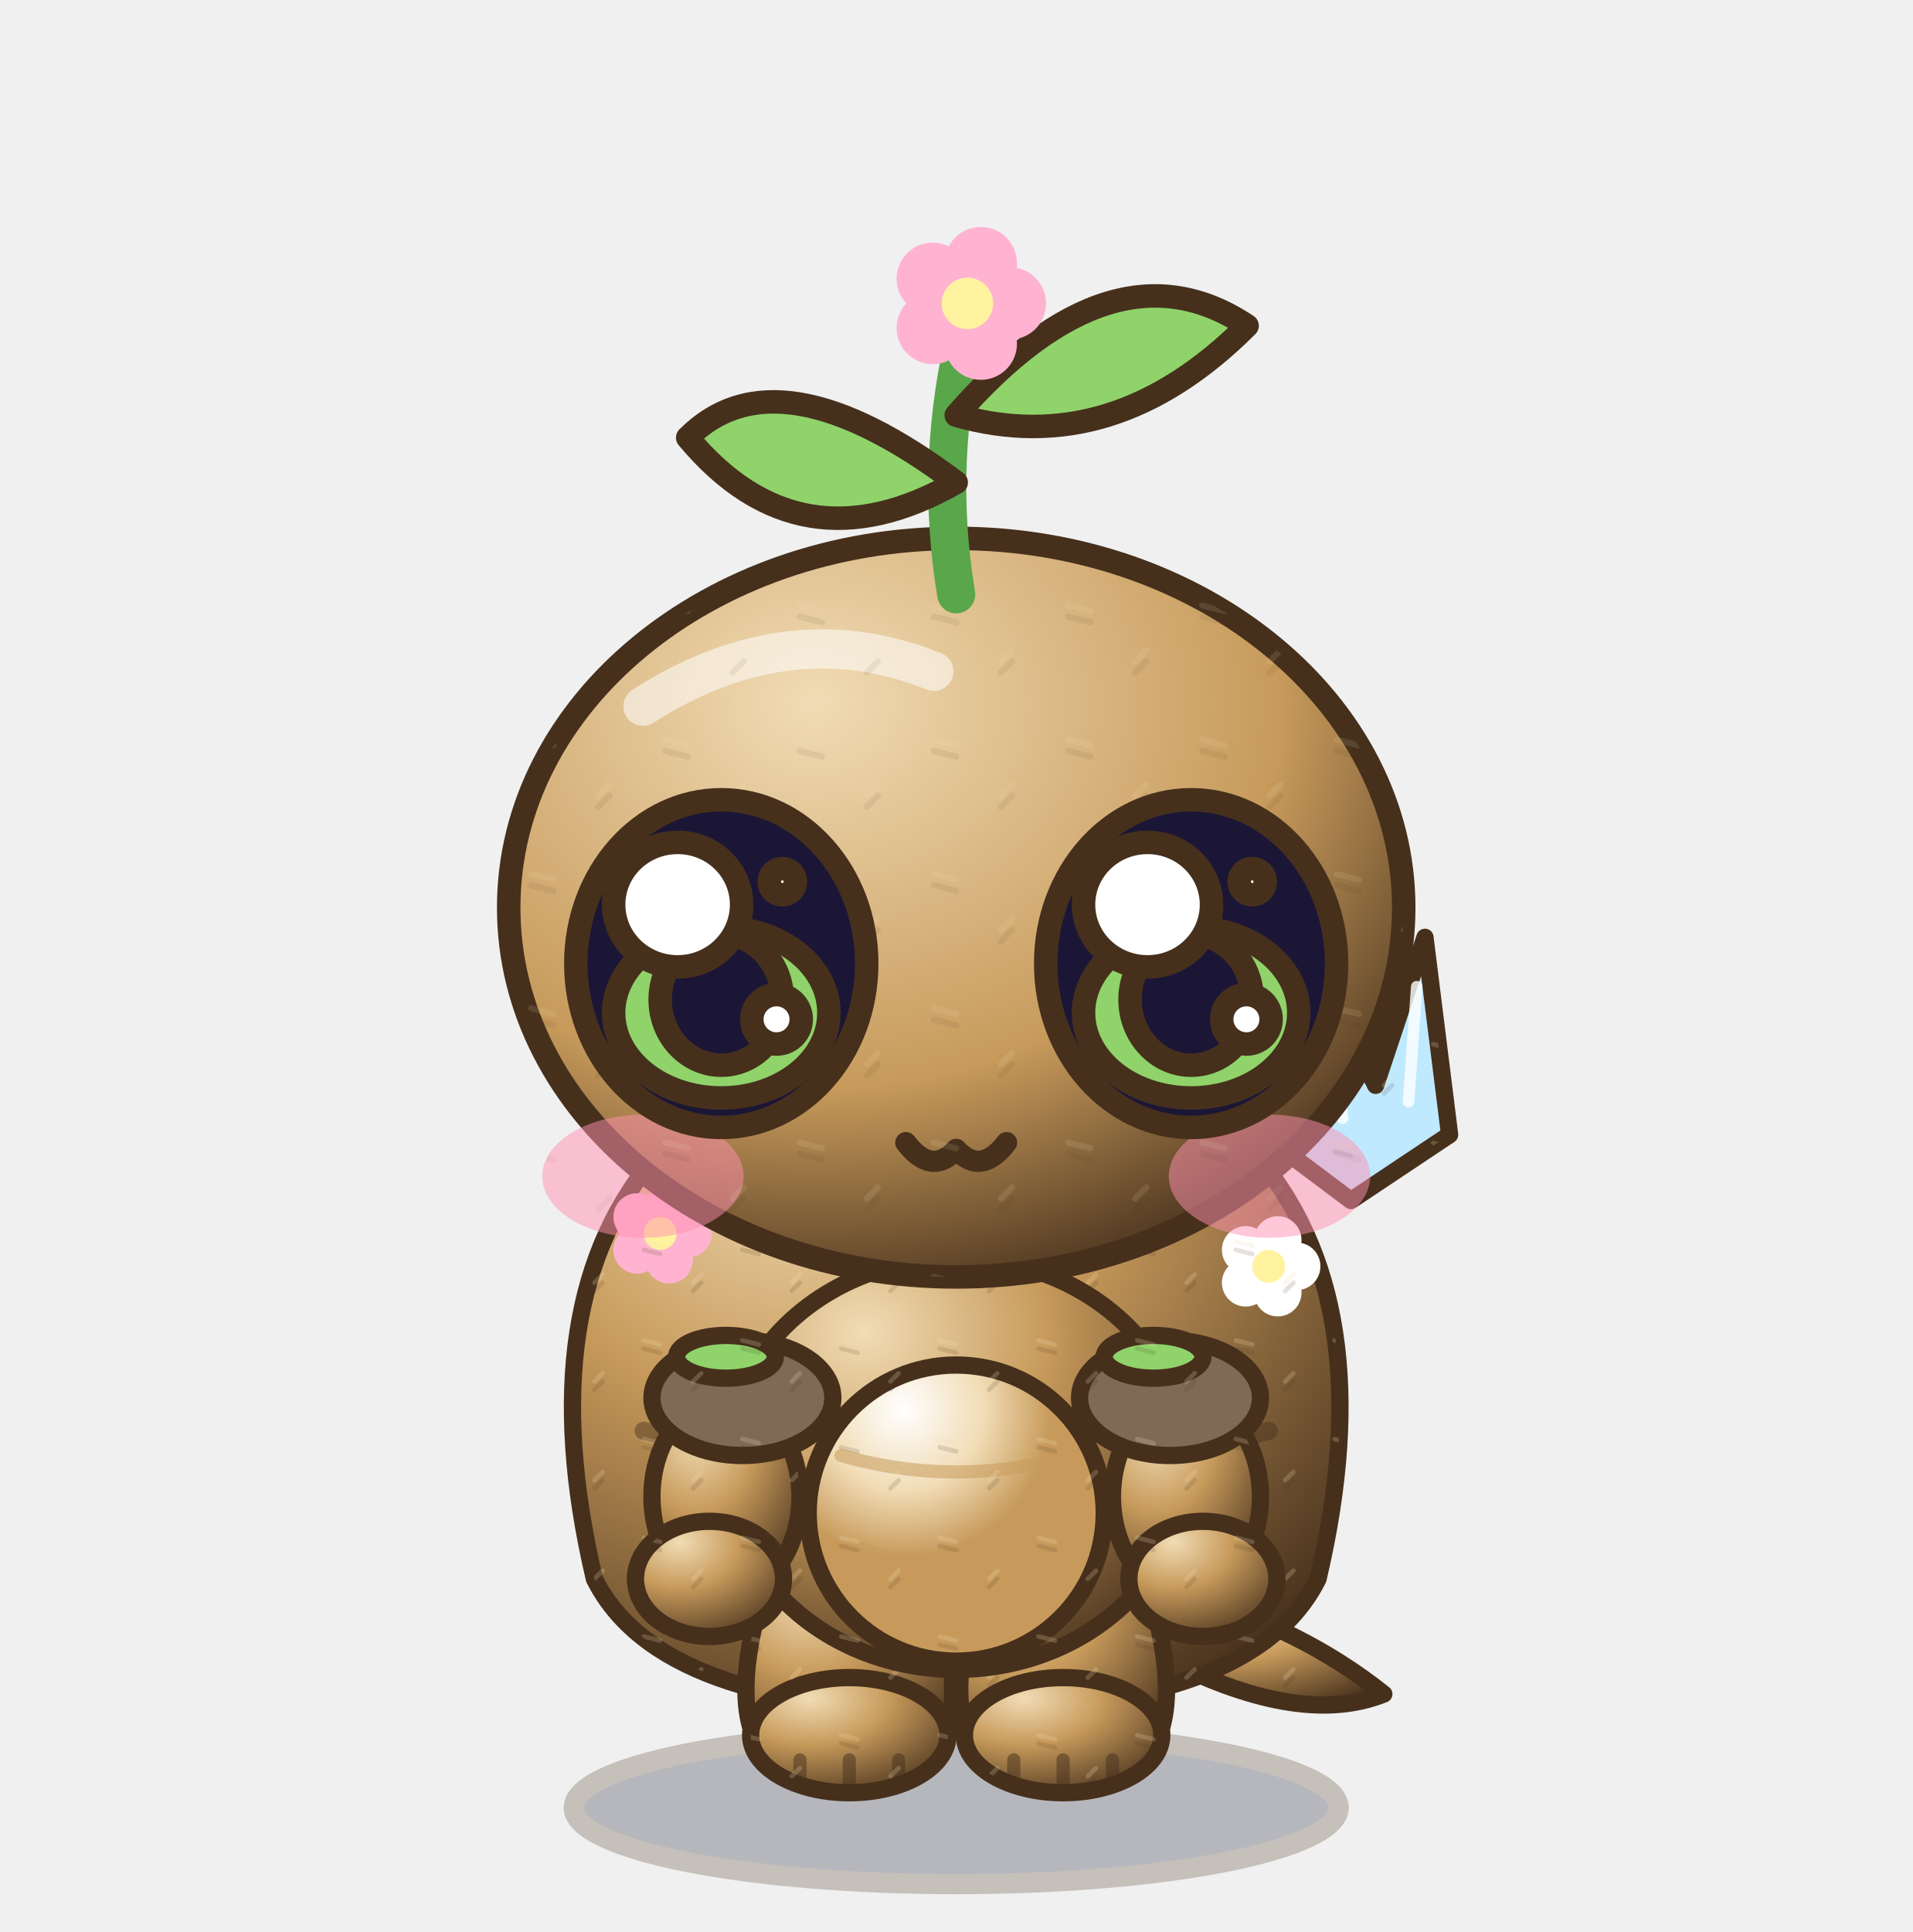
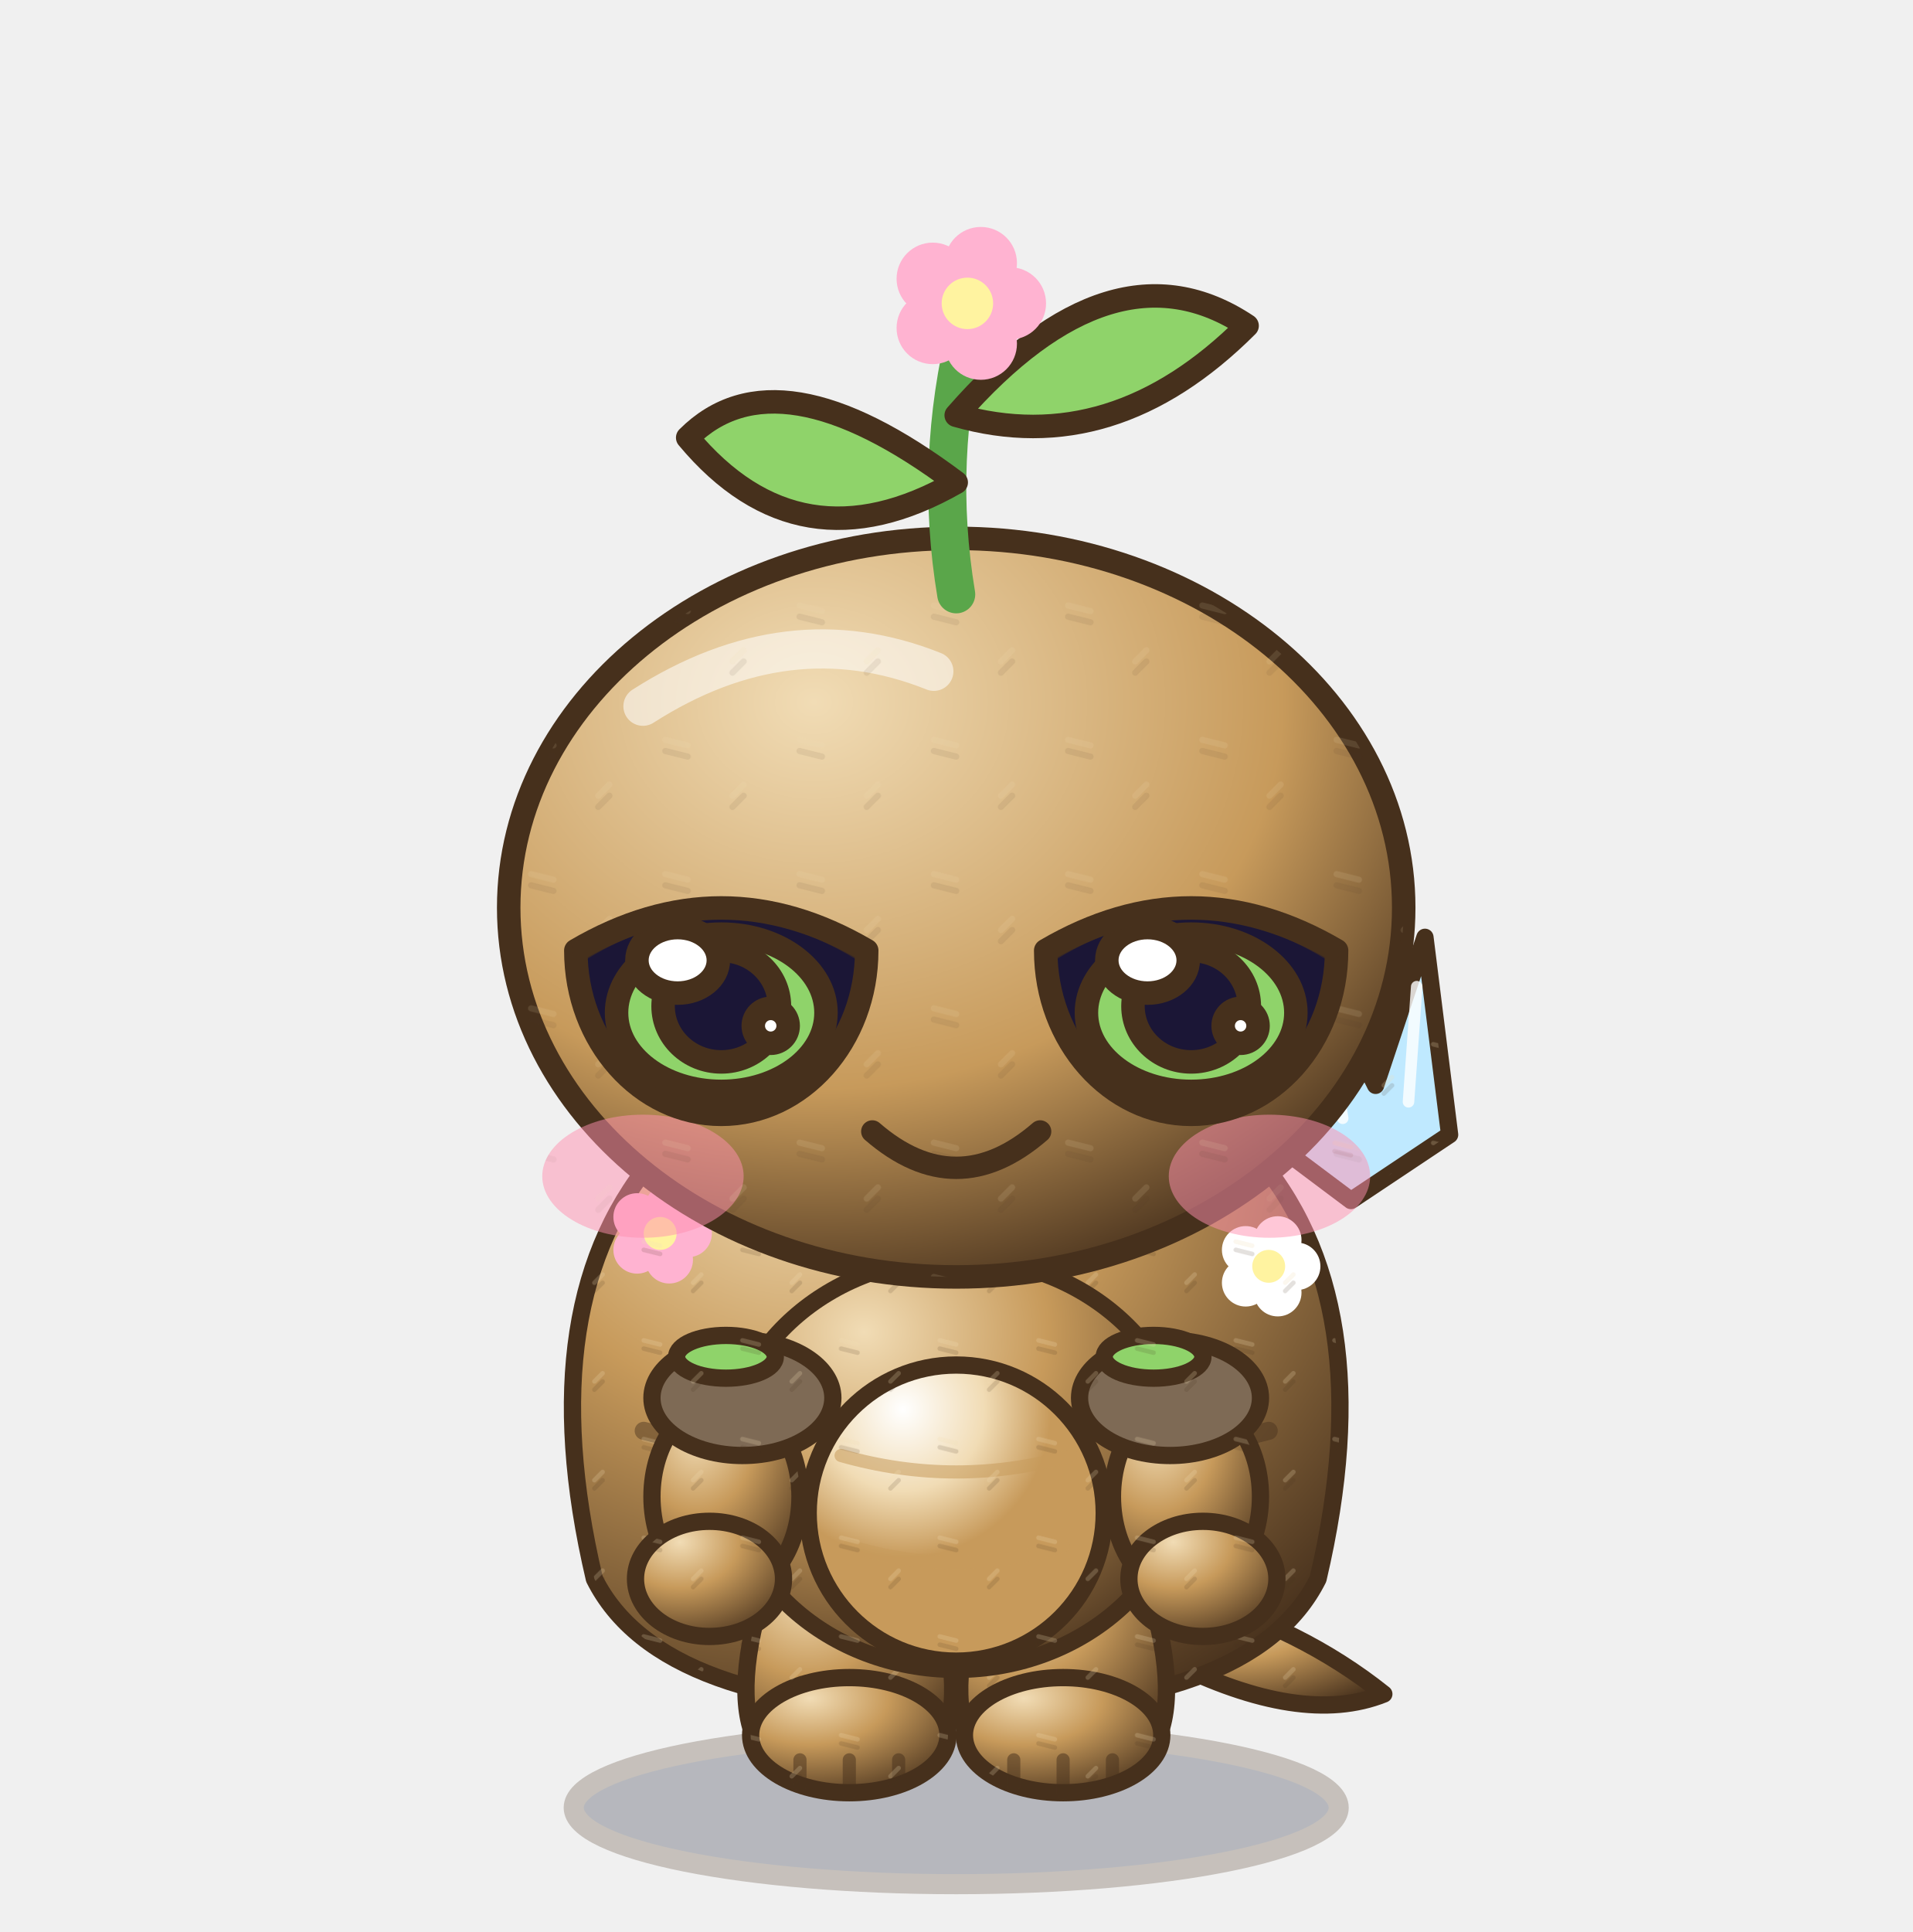
<svg xmlns="http://www.w3.org/2000/svg" viewBox="0 -12 200 202">
  <defs>
    <radialGradient id="terradon-down-body" cx="30%" cy="18%" r="95%">
      <stop stop-color="#f1dcb5" />
      <stop offset=".42" stop-color="#c79a5b" />
      <stop offset="1" stop-color="#46301c" />
    </radialGradient>
    <radialGradient id="terradon-down-face" cx="34%" cy="22%" r="85%">
      <stop stop-color="#f1dcb5" />
      <stop offset=".62" stop-color="#c79a5b" />
      <stop offset="1" stop-color="#46301c" />
    </radialGradient>
    <radialGradient id="terradon-down-pearl" cx="32%" cy="15%">
      <stop stop-color="#ffffff" />
      <stop offset=".55" stop-color="#f1dcb5" />
      <stop offset="1" stop-color="#c79a5b" />
    </radialGradient>
    <linearGradient id="terradon-down-jewel" x2=".8" y2="1">
      <stop stop-color="#ffffff" />
      <stop offset=".3" stop-color="#8fd36a" />
      <stop offset="1" stop-color="#c79a5b" />
    </linearGradient>
    <radialGradient id="terradon-down-shine">
      <stop stop-color="#ffffff" />
      <stop offset=".35" stop-color="#8fd36a" />
      <stop offset="1" stop-color="#8fd36a" stop-opacity="0" />
    </radialGradient>
  </defs>
  <defs>
    <pattern id="terradon-down-surface" width="12" height="12" patternUnits="userSpaceOnUse">
      <g fill="none" stroke-width=".55" stroke-linecap="round">
        <path d="M2 2l2 .5M8 7l1-1" stroke="#46301c" opacity=".2" />
        <path d="M2 1l2 .5M8 6l1-1" stroke="#f1dcb5" opacity=".3" />
      </g>
    </pattern>
    <mask id="terradon-down-surface-tail" style="mask-type:alpha" maskUnits="userSpaceOnUse" x="-40" y="-60" width="280" height="280">
      <path d="M128 152Q142 156 152 164Q142 168 126 160Z" fill="url(#terradon-down-body)" />
    </mask>
    <mask id="terradon-down-surface-wings" style="mask-type:alpha" maskUnits="userSpaceOnUse" x="-40" y="-60" width="280" height="280">
      <path d="M56 150Q48 116 64 98Q82 80 100 80Q118 80 136 98Q152 116 144 150Q136 166 100 166Q64 166 56 150Z" fill="url(#terradon-down-body)" />
      <path d="M100 82V164M72 104Q100 112 128 104M62 132Q100 142 138 132" fill="none" stroke="#46301c" stroke-width="2.2" stroke-linecap="round" stroke-linejoin="round" opacity="0.45" />
      <path d="M64 100Q72 84 88 84Q100 76 112 84Q128 84 136 100Q124 94 112 96Q100 88 88 96Q76 94 64 100Z" fill="#8fd36a" />
      <ellipse cx="67.4" cy="108" rx="2.89" ry="2.89" fill="#ffb3d1" stroke="none" />
      <ellipse cx="65.1" cy="111.2" rx="2.89" ry="2.89" fill="#ffb3d1" stroke="none" />
      <ellipse cx="61.2" cy="110" rx="2.89" ry="2.89" fill="#ffb3d1" stroke="none" />
      <ellipse cx="61.2" cy="106" rx="2.89" ry="2.89" fill="#ffb3d1" stroke="none" />
      <ellipse cx="65.1" cy="104.8" rx="2.89" ry="2.89" fill="#ffb3d1" stroke="none" />
      <circle cx="64" cy="108" r="2.0" fill="#fff3a0" stroke="none" />
      <ellipse cx="141.4" cy="112" rx="2.89" ry="2.89" fill="#ffffff" stroke="none" />
      <ellipse cx="139.1" cy="115.2" rx="2.89" ry="2.89" fill="#ffffff" stroke="none" />
      <ellipse cx="135.2" cy="114" rx="2.89" ry="2.89" fill="#ffffff" stroke="none" />
      <ellipse cx="135.2" cy="110" rx="2.89" ry="2.89" fill="#ffffff" stroke="none" />
      <ellipse cx="139.1" cy="108.8" rx="2.89" ry="2.89" fill="#ffffff" stroke="none" />
      <circle cx="138" cy="112" r="2.0" fill="#fff3a0" stroke="none" />
      <path d="M140 98L144 76L151 90L157 72L160 96L148 104Z" fill="#bfe9ff" />
      <path d="M145 82L147 94M156 78L155 92" fill="none" stroke="#ffffff" stroke-width="1.4" stroke-linecap="round" stroke-linejoin="round" opacity="0.8" />
    </mask>
    <mask id="terradon-down-surface-legL" style="mask-type:alpha" maskUnits="userSpaceOnUse" x="-40" y="-60" width="280" height="280">
      <path d="M78 147Q73 161 75 168Q87 177 99 168Q101 161 96 147Z" fill="url(#terradon-down-body)" />
      <ellipse cx="87" cy="169" rx="12" ry="7" fill="url(#terradon-down-body)" />
      <path d="M81 172V175M87 172V176M93 172V175" stroke="#46301c" stroke-width="1.6" opacity=".5" />
    </mask>
    <mask id="terradon-down-surface-legR" style="mask-type:alpha" maskUnits="userSpaceOnUse" x="-40" y="-60" width="280" height="280">
      <path d="M104 147Q99 161 101 168Q113 177 125 168Q127 161 122 147Z" fill="url(#terradon-down-body)" />
      <ellipse cx="113" cy="169" rx="12" ry="7" fill="url(#terradon-down-body)" />
      <path d="M107 172V175M113 172V176M119 172V175" stroke="#46301c" stroke-width="1.6" opacity=".5" />
    </mask>
    <mask id="terradon-down-surface-body" style="mask-type:alpha" maskUnits="userSpaceOnUse" x="-40" y="-60" width="280" height="280">
      <ellipse cx="100" cy="136" rx="28" ry="25" fill="url(#terradon-down-body)" />
      <ellipse cx="100" cy="142" rx="18" ry="18" fill="url(#terradon-down-pearl)" />
      <path d="M86 135Q100 139 114 135M87 146Q100 150 113 146" fill="none" stroke="#c79a5b" stroke-width="1.6" stroke-linecap="round" stroke-linejoin="round" opacity="0.55" />
    </mask>
    <mask id="terradon-down-surface-armL" style="mask-type:alpha" maskUnits="userSpaceOnUse" x="-40" y="-60" width="280" height="280">
      <ellipse cx="72" cy="140" rx="9" ry="12" fill="url(#terradon-down-body)" />
      <ellipse cx="70" cy="150" rx="9" ry="7" fill="url(#terradon-down-body)" />
      <ellipse cx="74" cy="128" rx="11" ry="7" fill="#7e6a55" />
      <ellipse cx="72" cy="123" rx="6" ry="2.6" fill="#8fd36a" />
    </mask>
    <mask id="terradon-down-surface-armR" style="mask-type:alpha" maskUnits="userSpaceOnUse" x="-40" y="-60" width="280" height="280">
      <ellipse cx="128" cy="140" rx="9" ry="12" fill="url(#terradon-down-body)" />
      <ellipse cx="130" cy="150" rx="9" ry="7" fill="url(#terradon-down-body)" />
      <ellipse cx="126" cy="128" rx="11" ry="7" fill="#7e6a55" />
      <ellipse cx="124" cy="123" rx="6" ry="2.6" fill="#8fd36a" />
    </mask>
    <mask id="terradon-down-surface-head" style="mask-type:alpha" maskUnits="userSpaceOnUse" x="-40" y="-60" width="280" height="280">
      <ellipse cx="100" cy="88" rx="40" ry="33" fill="url(#terradon-down-face)" />
      <path d="M72 70Q85 61.68 98 66.88" stroke="#ffffff" stroke-width="3.5" stroke-linecap="round" opacity=".55" fill="none" />
-       <path d="M95.5 109Q97.8 112 100 109.6Q102.2 112 104.5 109" stroke="#46301c" stroke-width="1.9" fill="none" stroke-linecap="round" />
+       <path d="M92.5 108Q100 114.5 107.5 108" stroke="#46301c" stroke-width="2" fill="none" stroke-linecap="round" stroke-linejoin="round" />
      <ellipse cx="72" cy="112" rx="9" ry="5.5" fill="#ff8fb0" opacity=".5" stroke="none" />
      <ellipse cx="128" cy="112" rx="9" ry="5.5" fill="#ff8fb0" opacity=".5" stroke="none" />
    </mask>
  </defs>
  <g stroke="#46301c" stroke-width="2.1" stroke-linejoin="round" stroke-linecap="round">
    <ellipse class="fighter-shadow" cx="100" cy="177" rx="40" ry="8" fill="#060d24" opacity=".25" />
    <g class="fighter-character">
      <g class="fighter-tail">
        <g transform="matrix(0.86 0 0 0.86 14 24.08)">
          <path d="M128 152Q142 156 152 164Q142 168 126 160Z" fill="url(#terradon-down-body)" />
          <g class="champion-material" mask="url(#terradon-down-surface-tail)" stroke="none" opacity="0.72">
            <path fill="url(#terradon-down-surface)" d="M-40-60H240V220H-40Z" />
          </g>
        </g>
      </g>
      <g class="fighter-wings">
        <g transform="matrix(0.86 0 0 0.86 14 24.08)">
          <path d="M56 150Q48 116 64 98Q82 80 100 80Q118 80 136 98Q152 116 144 150Q136 166 100 166Q64 166 56 150Z" fill="url(#terradon-down-body)" />
          <path d="M100 82V164M72 104Q100 112 128 104M62 132Q100 142 138 132" fill="none" stroke="#46301c" stroke-width="2.2" stroke-linecap="round" stroke-linejoin="round" opacity="0.45" />
          <path d="M64 100Q72 84 88 84Q100 76 112 84Q128 84 136 100Q124 94 112 96Q100 88 88 96Q76 94 64 100Z" fill="#8fd36a" />
          <ellipse cx="67.4" cy="108" rx="2.89" ry="2.89" fill="#ffb3d1" stroke="none" />
          <ellipse cx="65.1" cy="111.2" rx="2.89" ry="2.89" fill="#ffb3d1" stroke="none" />
          <ellipse cx="61.2" cy="110" rx="2.89" ry="2.89" fill="#ffb3d1" stroke="none" />
          <ellipse cx="61.2" cy="106" rx="2.89" ry="2.89" fill="#ffb3d1" stroke="none" />
          <ellipse cx="65.1" cy="104.8" rx="2.89" ry="2.89" fill="#ffb3d1" stroke="none" />
          <circle cx="64" cy="108" r="2.0" fill="#fff3a0" stroke="none" />
          <ellipse cx="141.4" cy="112" rx="2.89" ry="2.89" fill="#ffffff" stroke="none" />
          <ellipse cx="139.1" cy="115.2" rx="2.89" ry="2.89" fill="#ffffff" stroke="none" />
          <ellipse cx="135.2" cy="114" rx="2.89" ry="2.89" fill="#ffffff" stroke="none" />
          <ellipse cx="135.2" cy="110" rx="2.89" ry="2.89" fill="#ffffff" stroke="none" />
          <ellipse cx="139.1" cy="108.8" rx="2.89" ry="2.89" fill="#ffffff" stroke="none" />
          <circle cx="138" cy="112" r="2.0" fill="#fff3a0" stroke="none" />
          <path d="M140 98L144 76L151 90L157 72L160 96L148 104Z" fill="#bfe9ff" />
          <path d="M145 82L147 94M156 78L155 92" fill="none" stroke="#ffffff" stroke-width="1.4" stroke-linecap="round" stroke-linejoin="round" opacity="0.8" />
          <g class="champion-material" mask="url(#terradon-down-surface-wings)" stroke="none" opacity="0.72">
            <path fill="url(#terradon-down-surface)" d="M-40-60H240V220H-40Z" />
          </g>
        </g>
      </g>
      <g class="fighter-legL">
        <g transform="matrix(0.86 0 0 0.86 14 24.08)">
          <path d="M78 147Q73 161 75 168Q87 177 99 168Q101 161 96 147Z" fill="url(#terradon-down-body)" />
          <ellipse cx="87" cy="169" rx="12" ry="7" fill="url(#terradon-down-body)" />
          <path d="M81 172V175M87 172V176M93 172V175" stroke="#46301c" stroke-width="1.6" opacity=".5" />
          <g class="champion-material" mask="url(#terradon-down-surface-legL)" stroke="none" opacity="0.72">
            <path fill="url(#terradon-down-surface)" d="M-40-60H240V220H-40Z" />
          </g>
        </g>
      </g>
      <g class="fighter-legR">
        <g transform="matrix(0.86 0 0 0.86 14 24.08)">
          <path d="M104 147Q99 161 101 168Q113 177 125 168Q127 161 122 147Z" fill="url(#terradon-down-body)" />
          <ellipse cx="113" cy="169" rx="12" ry="7" fill="url(#terradon-down-body)" />
          <path d="M107 172V175M113 172V176M119 172V175" stroke="#46301c" stroke-width="1.6" opacity=".5" />
          <g class="champion-material" mask="url(#terradon-down-surface-legR)" stroke="none" opacity="0.72">
            <path fill="url(#terradon-down-surface)" d="M-40-60H240V220H-40Z" />
          </g>
        </g>
      </g>
      <g class="fighter-torso">
        <g transform="matrix(0.86 0 0 0.86 14 24.08)">
          <ellipse cx="100" cy="136" rx="28" ry="25" fill="url(#terradon-down-body)" />
          <ellipse cx="100" cy="142" rx="18" ry="18" fill="url(#terradon-down-pearl)" />
          <path d="M86 135Q100 139 114 135M87 146Q100 150 113 146" fill="none" stroke="#c79a5b" stroke-width="1.6" stroke-linecap="round" stroke-linejoin="round" opacity="0.55" />
          <g class="champion-material" mask="url(#terradon-down-surface-body)" stroke="none" opacity="0.72">
            <path fill="url(#terradon-down-surface)" d="M-40-60H240V220H-40Z" />
          </g>
          <g class="crag-cracks" display="none" fill="none" stroke-linecap="round" stroke-linejoin="round">
            <path d="M88 127l6 7-3 6 7 8M113 131l-5 7 4 7" stroke="#ff9a2e" stroke-width="4.5" opacity=".35" />
            <path d="M88 127l6 7-3 6 7 8M113 131l-5 7 4 7" stroke="#ffcf7a" stroke-width="1.7" />
          </g>
        </g>
      </g>
      <g class="fighter-armL">
        <g transform="matrix(0.86 0 0 0.86 14 24.08)">
          <ellipse cx="72" cy="140" rx="9" ry="12" fill="url(#terradon-down-body)" />
          <ellipse cx="70" cy="150" rx="9" ry="7" fill="url(#terradon-down-body)" />
          <ellipse cx="74" cy="128" rx="11" ry="7" fill="#7e6a55" />
          <ellipse cx="72" cy="123" rx="6" ry="2.6" fill="#8fd36a" />
          <g class="champion-material" mask="url(#terradon-down-surface-armL)" stroke="none" opacity="0.72">
            <path fill="url(#terradon-down-surface)" d="M-40-60H240V220H-40Z" />
          </g>
        </g>
      </g>
      <g class="fighter-armR">
        <g transform="matrix(0.86 0 0 0.86 14 24.08)">
          <ellipse cx="128" cy="140" rx="9" ry="12" fill="url(#terradon-down-body)" />
          <ellipse cx="130" cy="150" rx="9" ry="7" fill="url(#terradon-down-body)" />
          <ellipse cx="126" cy="128" rx="11" ry="7" fill="#7e6a55" />
          <ellipse cx="124" cy="123" rx="6" ry="2.6" fill="#8fd36a" />
          <g class="champion-material" mask="url(#terradon-down-surface-armR)" stroke="none" opacity="0.72">
            <path fill="url(#terradon-down-surface)" d="M-40-60H240V220H-40Z" />
          </g>
        </g>
      </g>
      <g class="fighter-face">
        <g class="fighter-head">
          <g transform="matrix(1.17 0 0 1.17 -17 -20.06)">
            <ellipse cx="100" cy="88" rx="40" ry="33" fill="url(#terradon-down-face)" />
            <path d="M72 70Q85 61.68 98 66.88" stroke="#ffffff" stroke-width="3.5" stroke-linecap="round" opacity=".55" fill="none" />
-             <path d="M95.5 109Q97.8 112 100 109.6Q102.2 112 104.5 109" stroke="#46301c" stroke-width="1.9" fill="none" stroke-linecap="round" />
+             <path d="M92.5 108Q100 114.5 107.5 108" stroke="#46301c" stroke-width="2" fill="none" stroke-linecap="round" stroke-linejoin="round" />
            <ellipse cx="72" cy="112" rx="9" ry="5.5" fill="#ff8fb0" opacity=".5" stroke="none" />
            <ellipse cx="128" cy="112" rx="9" ry="5.5" fill="#ff8fb0" opacity=".5" stroke="none" />
            <g class="champion-material" mask="url(#terradon-down-surface-head)" stroke="none" opacity="0.42">
              <path fill="url(#terradon-down-surface)" d="M-40-60H240V220H-40Z" />
            </g>
            <g class="crag-cracks" display="none" fill="none" stroke-linecap="round" stroke-linejoin="round">
              <path d="M84 64l5 6-2 5 6 4M117 63l-4 6 3 5" stroke="#ff9a2e" stroke-width="4.5" opacity=".35" />
              <path d="M84 64l5 6-2 5 6 4M117 63l-4 6 3 5" stroke="#ffcf7a" stroke-width="1.7" />
            </g>
          </g>
        </g>
        <g class="fighter-ears" />
        <g class="fighter-eyes">
          <g transform="matrix(1.17 0 0 1.17 -17 -20.06)">
-             <ellipse cx="79" cy="93" rx="13" ry="14.64" fill="#1b1636" />
-             <ellipse cx="79" cy="97.392" rx="9.62" ry="7.613" fill="#8fd36a" />
-             <ellipse cx="79" cy="96.221" rx="5.46" ry="5.856" fill="#1b1636" />
-             <ellipse cx="75.1" cy="87.73" rx="5.72" ry="5.563" fill="#ffffff" />
-             <circle cx="83.94" cy="97.978" r="2.21" fill="#fff" />
-             <circle cx="84.46" cy="85.68" r="1.17" fill="#fff" />
-             <ellipse cx="121" cy="93" rx="13" ry="14.64" fill="#1b1636" />
-             <ellipse cx="121" cy="97.392" rx="9.62" ry="7.613" fill="#8fd36a" />
-             <ellipse cx="121" cy="96.221" rx="5.46" ry="5.856" fill="#1b1636" />
-             <ellipse cx="117.1" cy="87.73" rx="5.72" ry="5.563" fill="#ffffff" />
-             <circle cx="125.94" cy="97.978" r="2.21" fill="#fff" />
-             <circle cx="126.46" cy="85.68" r="1.17" fill="#fff" />
+             <path d="M66 91.83Q79 84.22 92 91.83A13 14.64 0 0 1 66 91.83Z" fill="#1b1636" />
+             <ellipse cx="79" cy="97.392" rx="9.36" ry="7.027" fill="#8fd36a" />
+             <ellipse cx="79" cy="96.806" rx="5.2" ry="4.978" fill="#1b1636" />
+             <ellipse cx="75.1" cy="92.707" rx="3.64" ry="2.928" fill="#ffffff" />
+             <circle cx="83.42" cy="98.56" r="1.56" fill="#fff" />
+             <path d="M66.52 91.83Q79 84.22 91.48 91.83" stroke="#46301c" stroke-width="1.8" stroke-linecap="round" opacity=".6" fill="none" />
+             <path d="M108 91.83Q121 84.22 134 91.83A13 14.64 0 0 1 108 91.83Z" fill="#1b1636" />
+             <ellipse cx="121" cy="97.392" rx="9.36" ry="7.027" fill="#8fd36a" />
+             <ellipse cx="121" cy="96.806" rx="5.2" ry="4.978" fill="#1b1636" />
+             <ellipse cx="117.1" cy="92.707" rx="3.64" ry="2.928" fill="#ffffff" />
+             <circle cx="125.42" cy="98.56" r="1.56" fill="#fff" />
+             <path d="M108.52 91.83Q121 84.22 133.48 91.83" stroke="#46301c" stroke-width="1.8" stroke-linecap="round" opacity=".6" fill="none" />
          </g>
        </g>
        <g class="fighter-flame">
          <g transform="matrix(1.17 0 0 1.17 -17 -20.06)">
            <path d="M100 60Q98 48 101 36" fill="none" stroke="#5aa64a" stroke-width="3.4" stroke-linecap="round" stroke-linejoin="round" />
            <path d="M100 50Q84 38 76 46Q86 58 100 50Z" fill="#8fd36a" />
            <path d="M100 44Q114 28 126 36Q114 48 100 44Z" fill="#8fd36a" />
            <ellipse cx="104.8" cy="34" rx="3.23" ry="3.23" fill="#ffb3d1" stroke="none" />
            <ellipse cx="102.2" cy="37.6" rx="3.23" ry="3.23" fill="#ffb3d1" stroke="none" />
            <ellipse cx="97.9" cy="36.2" rx="3.23" ry="3.23" fill="#ffb3d1" stroke="none" />
            <ellipse cx="97.9" cy="31.8" rx="3.23" ry="3.23" fill="#ffb3d1" stroke="none" />
            <ellipse cx="102.2" cy="30.4" rx="3.23" ry="3.23" fill="#ffb3d1" stroke="none" />
            <circle cx="101" cy="34" r="2.3" fill="#fff3a0" stroke="none" />
          </g>
        </g>
      </g>
      <g class="fighter-scarf" />
    </g>
  </g>
</svg>
